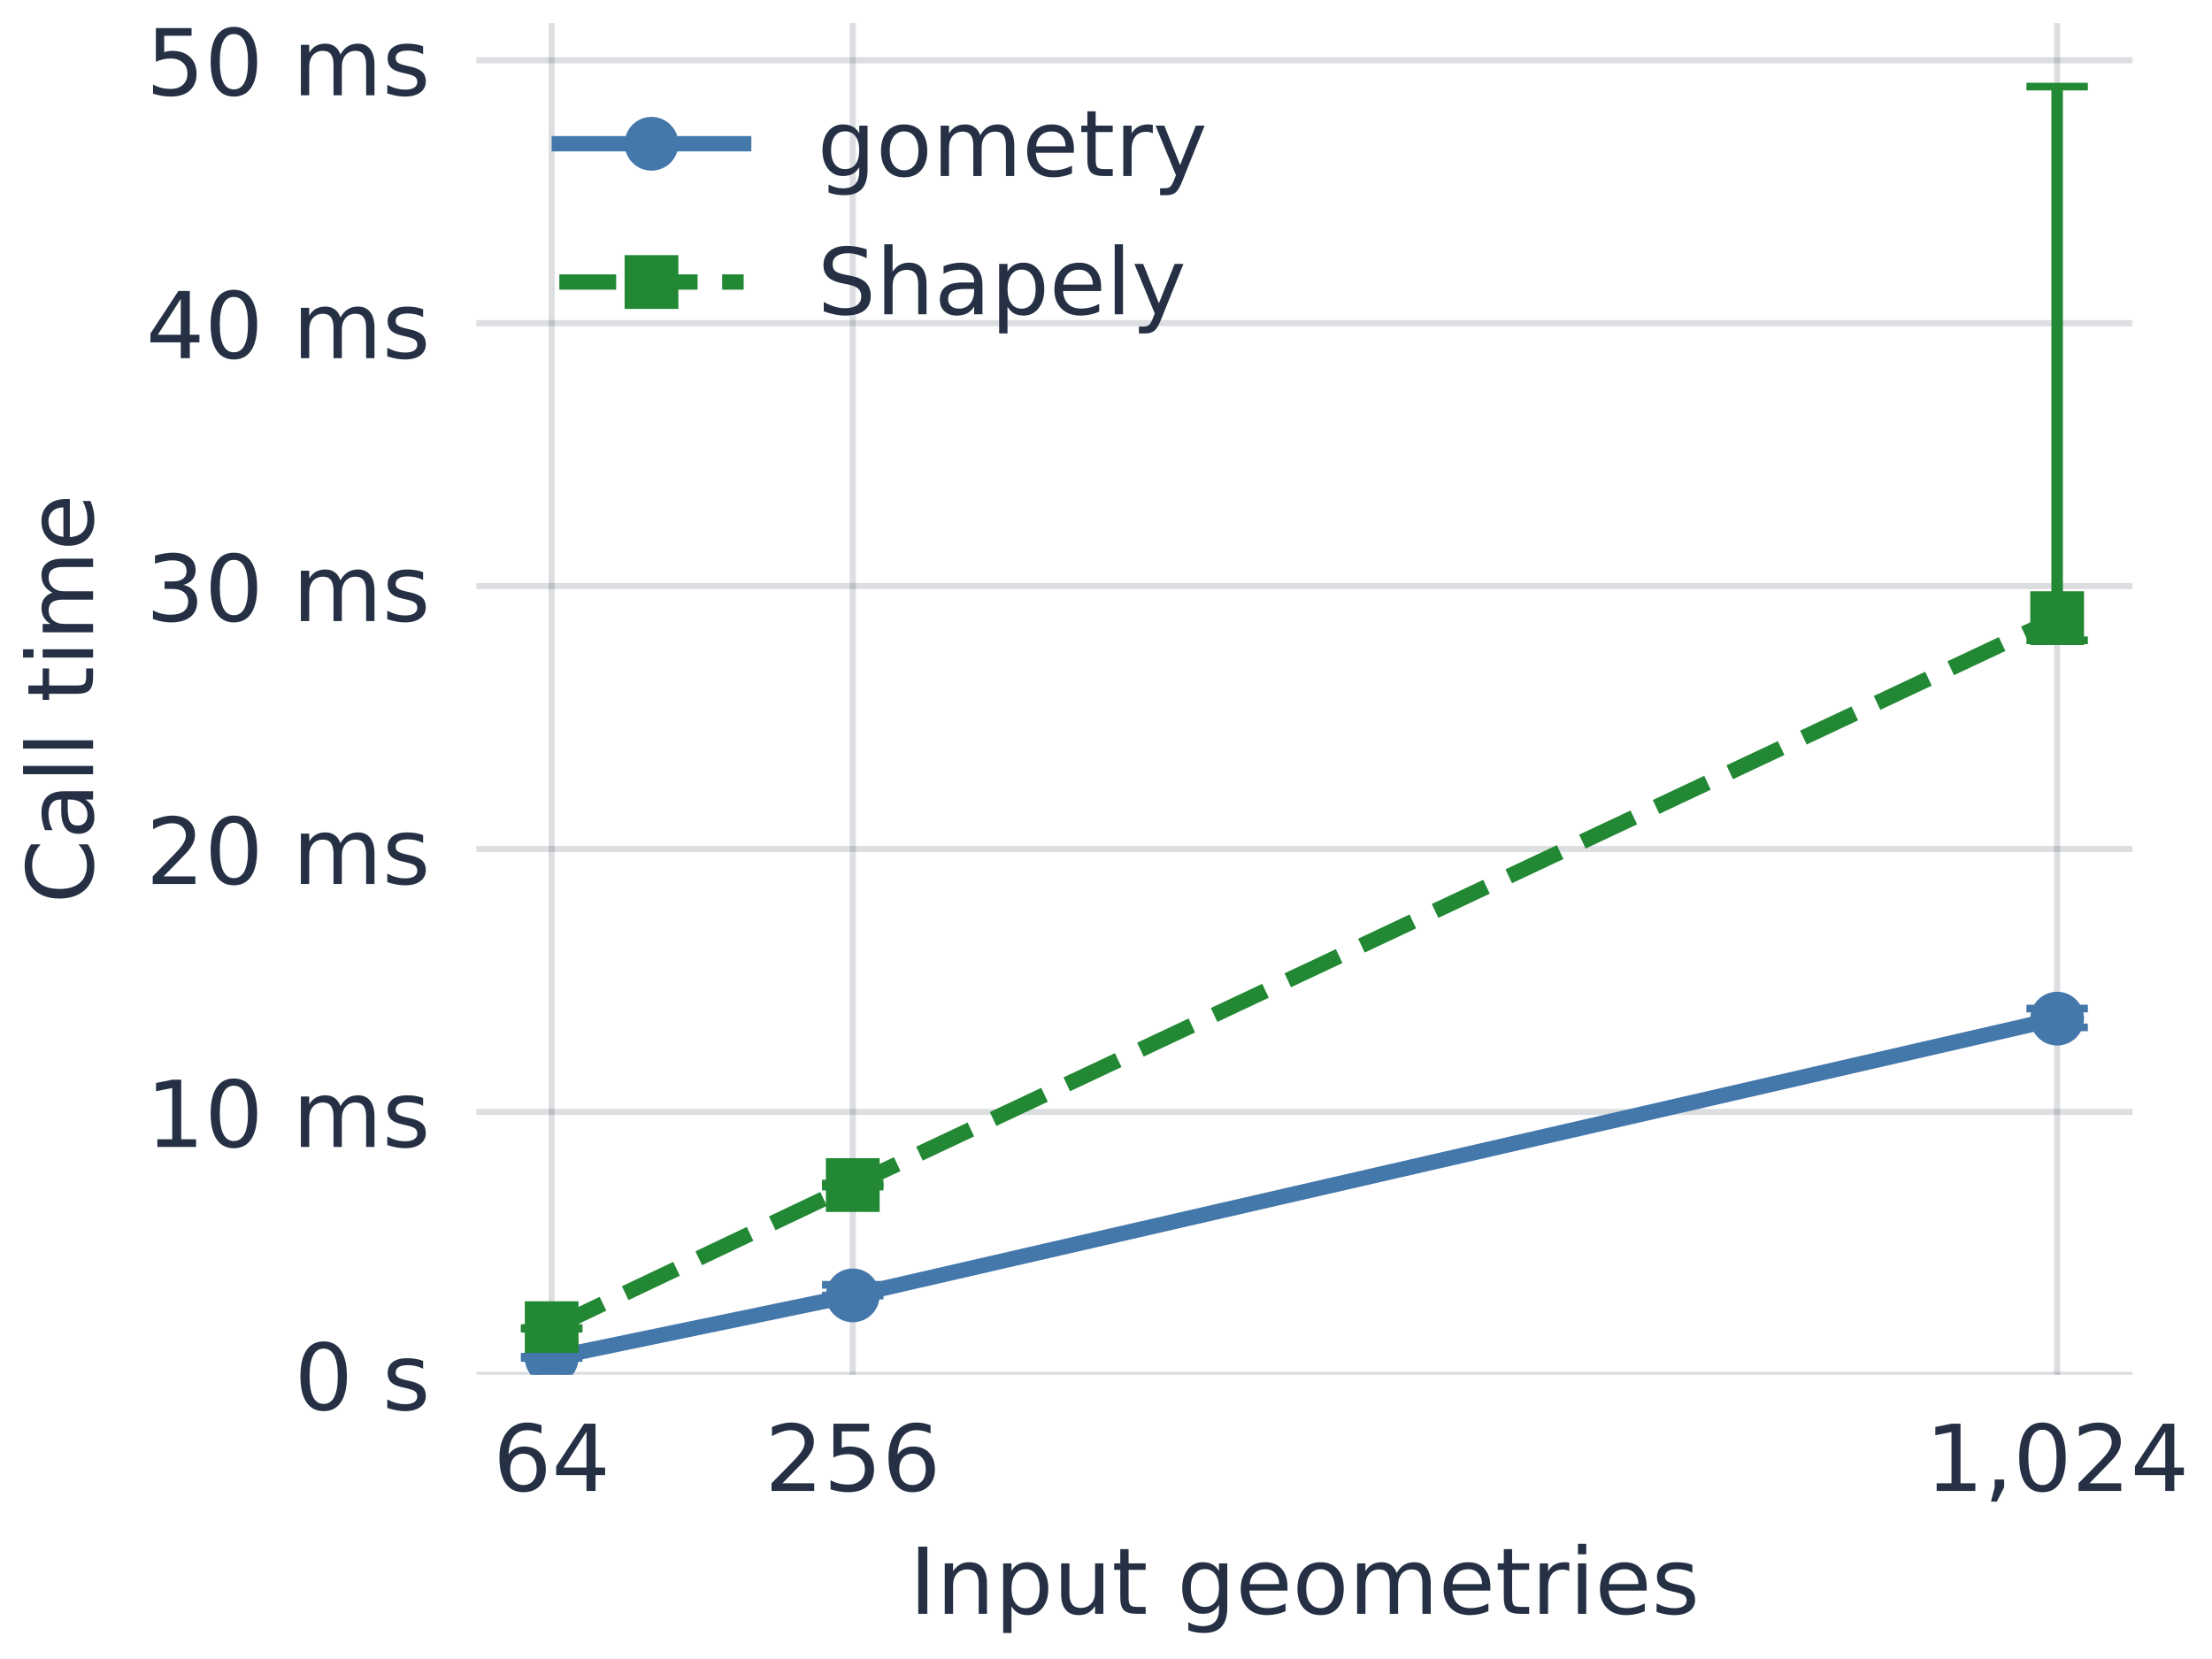
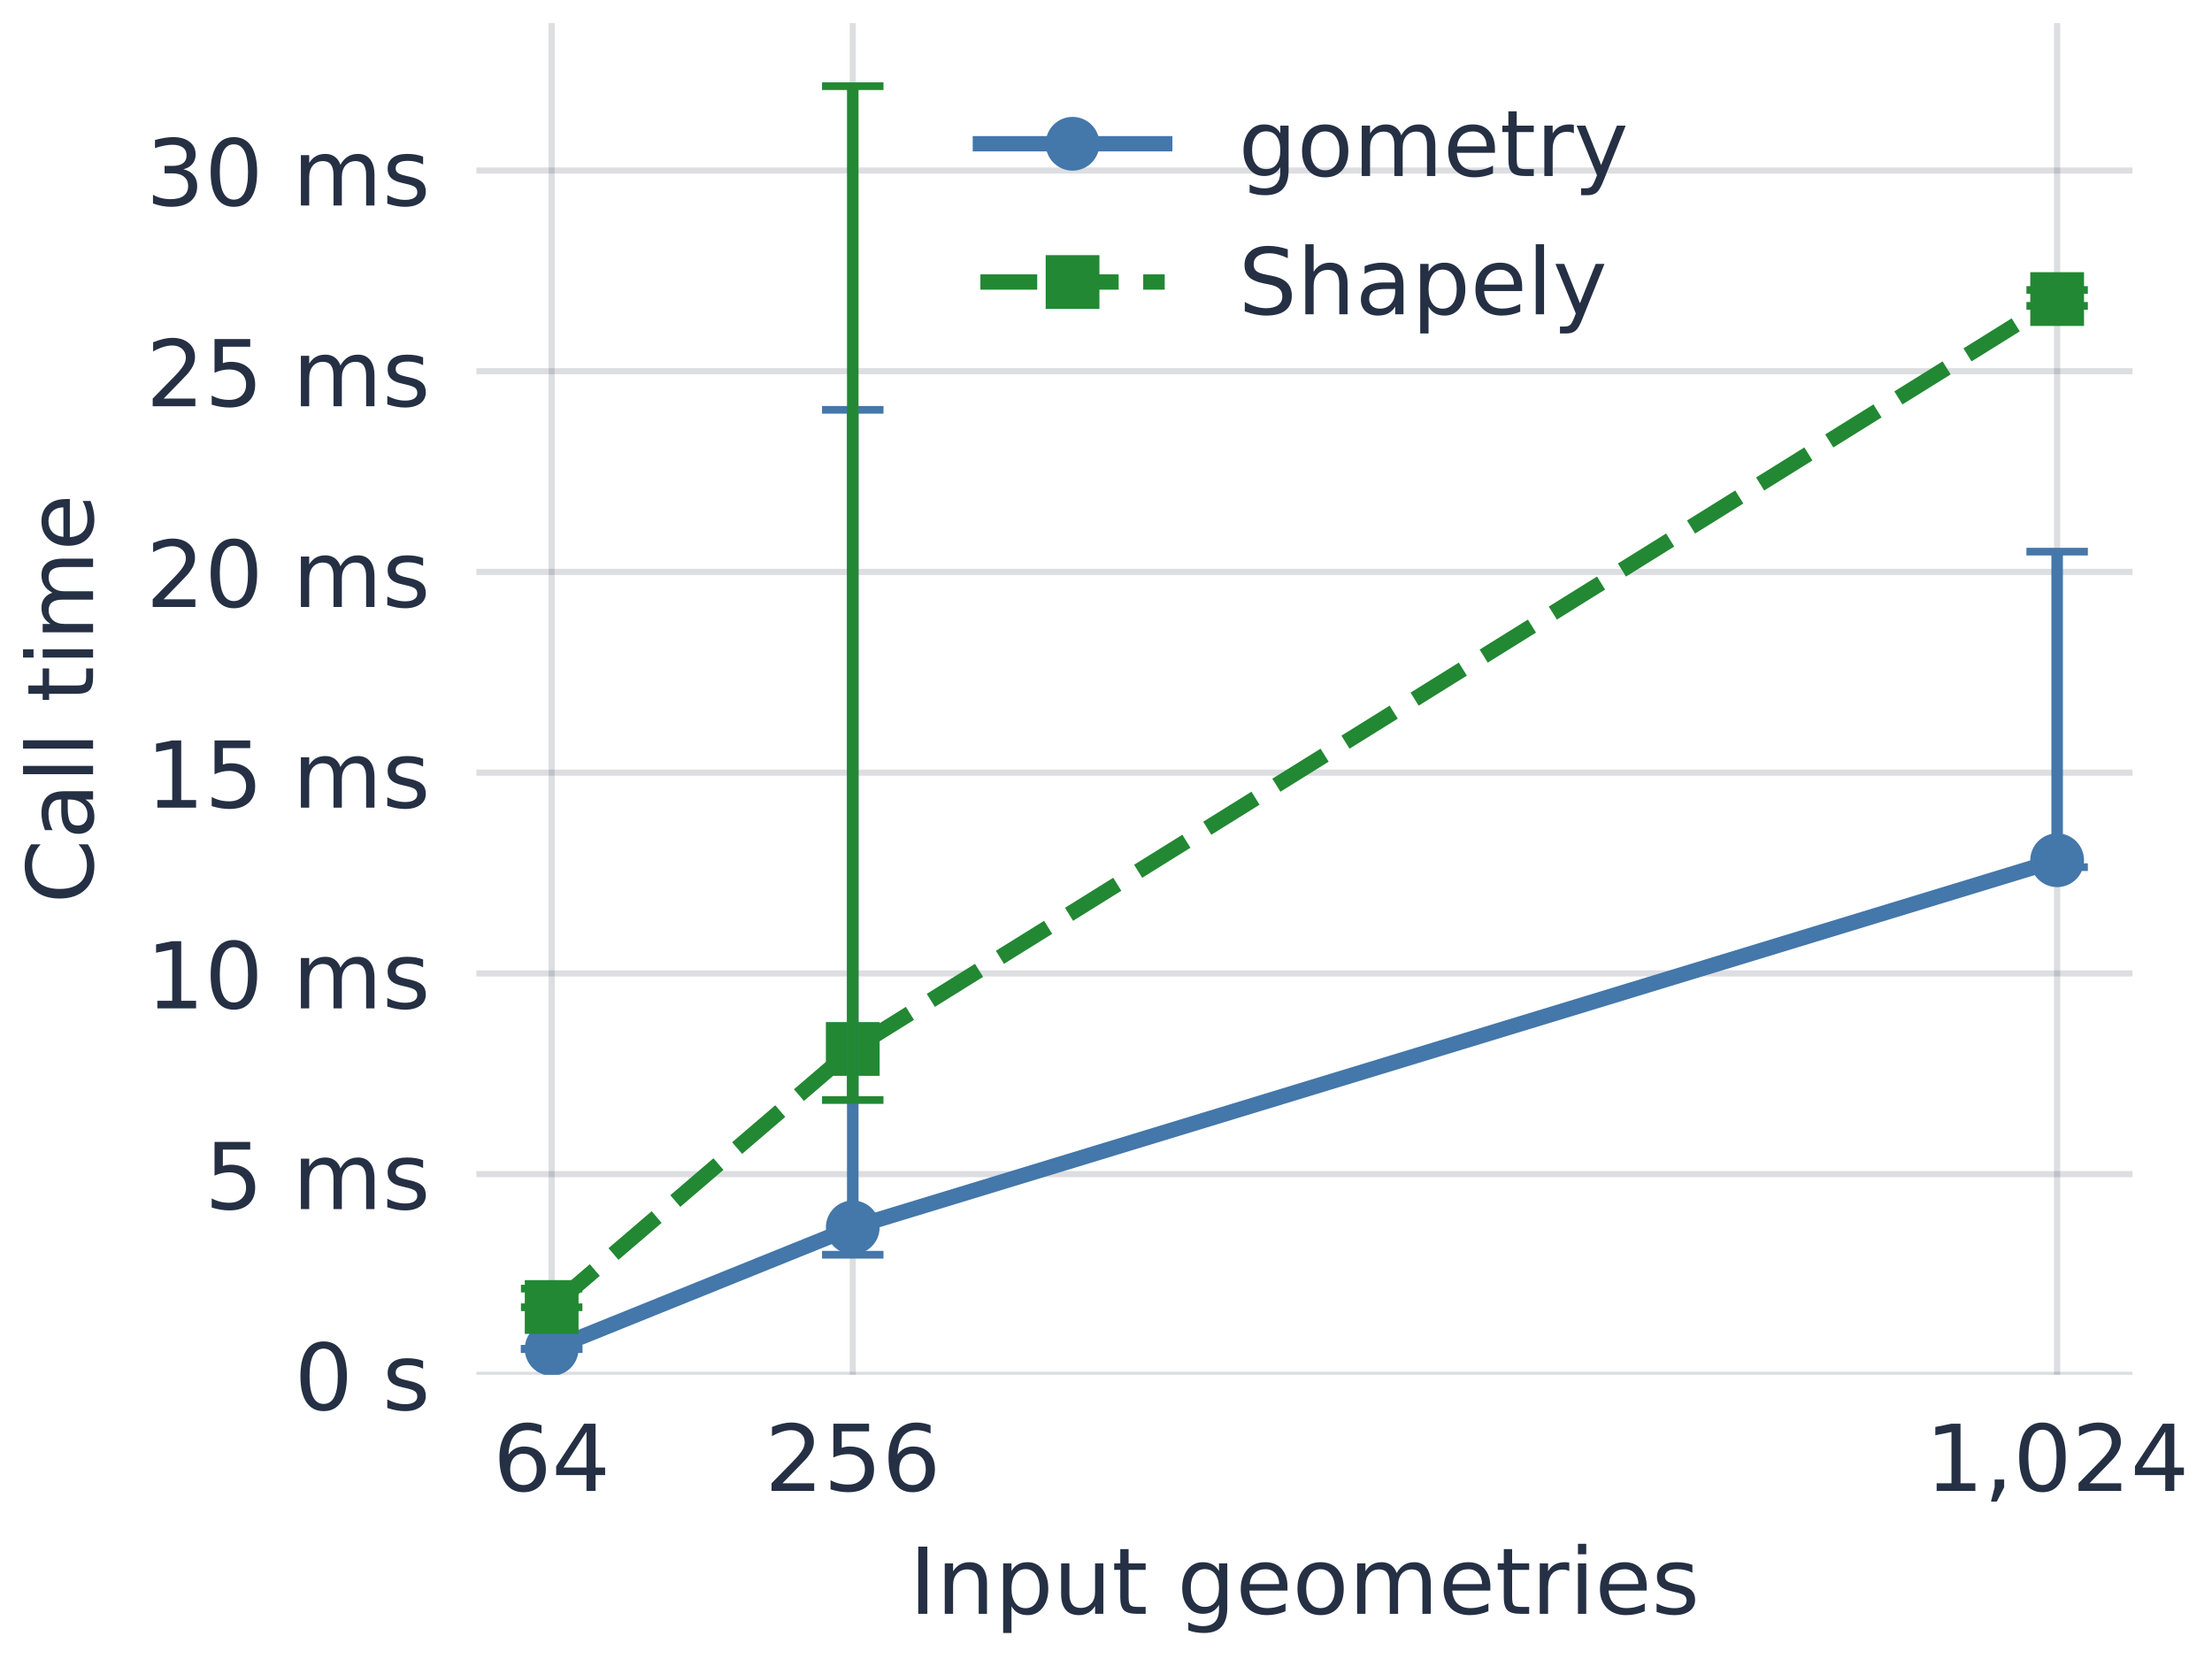
<svg xmlns="http://www.w3.org/2000/svg" xmlns:xlink="http://www.w3.org/1999/xlink" width="288pt" height="216pt" viewBox="0 0 288 216" version="1.1">
  <defs>
    <style type="text/css">*{stroke-linejoin: round; stroke-linecap: butt}</style>
  </defs>
  <g id="figure_1">
    <g id="patch_1">
      <path d="M 0 216 L 288 216 L 288 0 L 0 0 L 0 216 z " style="fill: none" />
    </g>
    <g id="axes_1">
      <g id="patch_2">
        <path d="M 62.025 178.999 L 277.638 178.999 L 277.638 3 L 62.025 3 L 62.025 178.999 z " style="fill: none" />
      </g>
      <g id="matplotlib.axis_1">
        <g id="xtick_1">
          <g id="line2d_1">
            <path d="M 71.826 178.999 L 71.826 3 " clip-path="url(#pf48d972adc)" style="fill: none; stroke: #253044; stroke-opacity: 0.16; stroke-width: 0.8; stroke-linecap: square" />
          </g>
          <g id="line2d_2" />
          <g id="text_1">
            <g style="fill: #253044" transform="translate(64.19054 194.116) scale(0.12 -0.12)">
              <defs>
                <path id="DejaVuSans-19" d="M 2113 2584 Q 1688 2584 1439 2293 Q 1191 2003 1191 1497 Q 1191 994 1439 701 Q 1688 409 2113 409 Q 2538 409 2786 701 Q 3034 994 3034 1497 Q 3034 2003 2786 2293 Q 2538 2584 2113 2584 z M 3366 4563 L 3366 3988 Q 3128 4100 2886 4159 Q 2644 4219 2406 4219 Q 1781 4219 1451 3797 Q 1122 3375 1075 2522 Q 1259 2794 1537 2939 Q 1816 3084 2150 3084 Q 2853 3084 3261 2657 Q 3669 2231 3669 1497 Q 3669 778 3244 343 Q 2819 -91 2113 -91 Q 1303 -91 875 529 Q 447 1150 447 2328 Q 447 3434 972 4092 Q 1497 4750 2381 4750 Q 2619 4750 2861 4703 Q 3103 4656 3366 4563 z " transform="scale(0.015625)" />
                <path id="DejaVuSans-17" d="M 2419 4116 L 825 1625 L 2419 1625 L 2419 4116 z M 2253 4666 L 3047 4666 L 3047 1625 L 3713 1625 L 3713 1100 L 3047 1100 L 3047 0 L 2419 0 L 2419 1100 L 313 1100 L 313 1709 L 2253 4666 z " transform="scale(0.015625)" />
              </defs>
              <use xlink:href="#DejaVuSans-19" />
              <use xlink:href="#DejaVuSans-17" transform="translate(63.625 0)" />
            </g>
          </g>
        </g>
        <g id="xtick_2">
          <g id="line2d_3">
            <path d="M 111.028 178.999 L 111.028 3 " clip-path="url(#pf48d972adc)" style="fill: none; stroke: #253044; stroke-opacity: 0.16; stroke-width: 0.8; stroke-linecap: square" />
          </g>
          <g id="line2d_4" />
          <g id="text_2">
            <g style="fill: #253044" transform="translate(99.57551 194.116) scale(0.12 -0.12)">
              <defs>
                <path id="DejaVuSans-15" d="M 1228 531 L 3431 531 L 3431 0 L 469 0 L 469 531 Q 828 903 1448 1529 Q 2069 2156 2228 2338 Q 2531 2678 2651 2914 Q 2772 3150 2772 3378 Q 2772 3750 2511 3984 Q 2250 4219 1831 4219 Q 1534 4219 1204 4116 Q 875 4013 500 3803 L 500 4441 Q 881 4594 1212 4672 Q 1544 4750 1819 4750 Q 2544 4750 2975 4387 Q 3406 4025 3406 3419 Q 3406 3131 3298 2873 Q 3191 2616 2906 2266 Q 2828 2175 2409 1742 Q 1991 1309 1228 531 z " transform="scale(0.015625)" />
                <path id="DejaVuSans-18" d="M 691 4666 L 3169 4666 L 3169 4134 L 1269 4134 L 1269 2991 Q 1406 3038 1543 3061 Q 1681 3084 1819 3084 Q 2600 3084 3056 2656 Q 3513 2228 3513 1497 Q 3513 744 3044 326 Q 2575 -91 1722 -91 Q 1428 -91 1123 -41 Q 819 9 494 109 L 494 744 Q 775 591 1075 516 Q 1375 441 1709 441 Q 2250 441 2565 725 Q 2881 1009 2881 1497 Q 2881 1984 2565 2268 Q 2250 2553 1709 2553 Q 1456 2553 1204 2497 Q 953 2441 691 2322 L 691 4666 z " transform="scale(0.015625)" />
              </defs>
              <use xlink:href="#DejaVuSans-15" />
              <use xlink:href="#DejaVuSans-18" transform="translate(63.625 0)" />
              <use xlink:href="#DejaVuSans-19" transform="translate(127.25 0)" />
            </g>
          </g>
        </g>
        <g id="xtick_3">
          <g id="line2d_5">
            <path d="M 267.838 178.999 L 267.838 3 " clip-path="url(#pf48d972adc)" style="fill: none; stroke: #253044; stroke-opacity: 0.16; stroke-width: 0.8; stroke-linecap: square" />
          </g>
          <g id="line2d_6" />
          <g id="text_3">
            <g style="fill: #253044" transform="translate(250.661 194.116) scale(0.12 -0.12)">
              <defs>
                <path id="DejaVuSans-14" d="M 794 531 L 1825 531 L 1825 4091 L 703 3866 L 703 4441 L 1819 4666 L 2450 4666 L 2450 531 L 3481 531 L 3481 0 L 794 0 L 794 531 z " transform="scale(0.015625)" />
                <path id="DejaVuSans-f" d="M 750 794 L 1409 794 L 1409 256 L 897 -744 L 494 -744 L 750 256 L 750 794 z " transform="scale(0.015625)" />
                <path id="DejaVuSans-13" d="M 2034 4250 Q 1547 4250 1301 3770 Q 1056 3291 1056 2328 Q 1056 1369 1301 889 Q 1547 409 2034 409 Q 2525 409 2770 889 Q 3016 1369 3016 2328 Q 3016 3291 2770 3770 Q 2525 4250 2034 4250 z M 2034 4750 Q 2819 4750 3233 4129 Q 3647 3509 3647 2328 Q 3647 1150 3233 529 Q 2819 -91 2034 -91 Q 1250 -91 836 529 Q 422 1150 422 2328 Q 422 3509 836 4129 Q 1250 4750 2034 4750 z " transform="scale(0.015625)" />
              </defs>
              <use xlink:href="#DejaVuSans-14" />
              <use xlink:href="#DejaVuSans-f" transform="translate(63.625 0)" />
              <use xlink:href="#DejaVuSans-13" transform="translate(95.40625 0)" />
              <use xlink:href="#DejaVuSans-15" transform="translate(159.0312 0)" />
              <use xlink:href="#DejaVuSans-17" transform="translate(222.6562 0)" />
            </g>
          </g>
        </g>
        <g id="text_4">
          <g style="fill: #253044" transform="translate(118.377 210.1169) scale(0.12 -0.12)">
            <defs>
              <path id="DejaVuSans-2c" d="M 628 4666 L 1259 4666 L 1259 0 L 628 0 L 628 4666 z " transform="scale(0.015625)" />
              <path id="DejaVuSans-51" d="M 3513 2113 L 3513 0 L 2938 0 L 2938 2094 Q 2938 2591 2744 2837 Q 2550 3084 2163 3084 Q 1697 3084 1428 2787 Q 1159 2491 1159 1978 L 1159 0 L 581 0 L 581 3500 L 1159 3500 L 1159 2956 Q 1366 3272 1645 3428 Q 1925 3584 2291 3584 Q 2894 3584 3203 3211 Q 3513 2838 3513 2113 z " transform="scale(0.015625)" />
              <path id="DejaVuSans-53" d="M 1159 525 L 1159 -1331 L 581 -1331 L 581 3500 L 1159 3500 L 1159 2969 Q 1341 3281 1617 3432 Q 1894 3584 2278 3584 Q 2916 3584 3314 3078 Q 3713 2572 3713 1747 Q 3713 922 3314 415 Q 2916 -91 2278 -91 Q 1894 -91 1617 61 Q 1341 213 1159 525 z M 3116 1747 Q 3116 2381 2855 2742 Q 2594 3103 2138 3103 Q 1681 3103 1420 2742 Q 1159 2381 1159 1747 Q 1159 1113 1420 752 Q 1681 391 2138 391 Q 2594 391 2855 752 Q 3116 1113 3116 1747 z " transform="scale(0.015625)" />
              <path id="DejaVuSans-58" d="M 544 1381 L 544 3500 L 1119 3500 L 1119 1403 Q 1119 906 1312 657 Q 1506 409 1894 409 Q 2359 409 2629 706 Q 2900 1003 2900 1516 L 2900 3500 L 3475 3500 L 3475 0 L 2900 0 L 2900 538 Q 2691 219 2414 64 Q 2138 -91 1772 -91 Q 1169 -91 856 284 Q 544 659 544 1381 z M 1991 3584 L 1991 3584 z " transform="scale(0.015625)" />
              <path id="DejaVuSans-57" d="M 1172 4494 L 1172 3500 L 2356 3500 L 2356 3053 L 1172 3053 L 1172 1153 Q 1172 725 1289 603 Q 1406 481 1766 481 L 2356 481 L 2356 0 L 1766 0 Q 1100 0 847 248 Q 594 497 594 1153 L 594 3053 L 172 3053 L 172 3500 L 594 3500 L 594 4494 L 1172 4494 z " transform="scale(0.015625)" />
              <path id="DejaVuSans-3" transform="scale(0.015625)" />
              <path id="DejaVuSans-4a" d="M 2906 1791 Q 2906 2416 2648 2759 Q 2391 3103 1925 3103 Q 1463 3103 1205 2759 Q 947 2416 947 1791 Q 947 1169 1205 825 Q 1463 481 1925 481 Q 2391 481 2648 825 Q 2906 1169 2906 1791 z M 3481 434 Q 3481 -459 3084 -895 Q 2688 -1331 1869 -1331 Q 1566 -1331 1297 -1286 Q 1028 -1241 775 -1147 L 775 -588 Q 1028 -725 1275 -790 Q 1522 -856 1778 -856 Q 2344 -856 2625 -561 Q 2906 -266 2906 331 L 2906 616 Q 2728 306 2450 153 Q 2172 0 1784 0 Q 1141 0 747 490 Q 353 981 353 1791 Q 353 2603 747 3093 Q 1141 3584 1784 3584 Q 2172 3584 2450 3431 Q 2728 3278 2906 2969 L 2906 3500 L 3481 3500 L 3481 434 z " transform="scale(0.015625)" />
              <path id="DejaVuSans-48" d="M 3597 1894 L 3597 1613 L 953 1613 Q 991 1019 1311 708 Q 1631 397 2203 397 Q 2534 397 2845 478 Q 3156 559 3463 722 L 3463 178 Q 3153 47 2828 -22 Q 2503 -91 2169 -91 Q 1331 -91 842 396 Q 353 884 353 1716 Q 353 2575 817 3079 Q 1281 3584 2069 3584 Q 2775 3584 3186 3129 Q 3597 2675 3597 1894 z M 3022 2063 Q 3016 2534 2758 2815 Q 2500 3097 2075 3097 Q 1594 3097 1305 2825 Q 1016 2553 972 2059 L 3022 2063 z " transform="scale(0.015625)" />
              <path id="DejaVuSans-52" d="M 1959 3097 Q 1497 3097 1228 2736 Q 959 2375 959 1747 Q 959 1119 1226 758 Q 1494 397 1959 397 Q 2419 397 2687 759 Q 2956 1122 2956 1747 Q 2956 2369 2687 2733 Q 2419 3097 1959 3097 z M 1959 3584 Q 2709 3584 3137 3096 Q 3566 2609 3566 1747 Q 3566 888 3137 398 Q 2709 -91 1959 -91 Q 1206 -91 779 398 Q 353 888 353 1747 Q 353 2609 779 3096 Q 1206 3584 1959 3584 z " transform="scale(0.015625)" />
              <path id="DejaVuSans-50" d="M 3328 2828 Q 3544 3216 3844 3400 Q 4144 3584 4550 3584 Q 5097 3584 5394 3201 Q 5691 2819 5691 2113 L 5691 0 L 5113 0 L 5113 2094 Q 5113 2597 4934 2840 Q 4756 3084 4391 3084 Q 3944 3084 3684 2787 Q 3425 2491 3425 1978 L 3425 0 L 2847 0 L 2847 2094 Q 2847 2600 2669 2842 Q 2491 3084 2119 3084 Q 1678 3084 1418 2786 Q 1159 2488 1159 1978 L 1159 0 L 581 0 L 581 3500 L 1159 3500 L 1159 2956 Q 1356 3278 1631 3431 Q 1906 3584 2284 3584 Q 2666 3584 2933 3390 Q 3200 3197 3328 2828 z " transform="scale(0.015625)" />
              <path id="DejaVuSans-55" d="M 2631 2963 Q 2534 3019 2420 3045 Q 2306 3072 2169 3072 Q 1681 3072 1420 2755 Q 1159 2438 1159 1844 L 1159 0 L 581 0 L 581 3500 L 1159 3500 L 1159 2956 Q 1341 3275 1631 3429 Q 1922 3584 2338 3584 Q 2397 3584 2469 3576 Q 2541 3569 2628 3553 L 2631 2963 z " transform="scale(0.015625)" />
              <path id="DejaVuSans-4c" d="M 603 3500 L 1178 3500 L 1178 0 L 603 0 L 603 3500 z M 603 4863 L 1178 4863 L 1178 4134 L 603 4134 L 603 4863 z " transform="scale(0.015625)" />
              <path id="DejaVuSans-56" d="M 2834 3397 L 2834 2853 Q 2591 2978 2328 3040 Q 2066 3103 1784 3103 Q 1356 3103 1142 2972 Q 928 2841 928 2578 Q 928 2378 1081 2264 Q 1234 2150 1697 2047 L 1894 2003 Q 2506 1872 2764 1633 Q 3022 1394 3022 966 Q 3022 478 2636 193 Q 2250 -91 1575 -91 Q 1294 -91 989 -36 Q 684 19 347 128 L 347 722 Q 666 556 975 473 Q 1284 391 1588 391 Q 1994 391 2212 530 Q 2431 669 2431 922 Q 2431 1156 2273 1281 Q 2116 1406 1581 1522 L 1381 1569 Q 847 1681 609 1914 Q 372 2147 372 2553 Q 372 3047 722 3315 Q 1072 3584 1716 3584 Q 2034 3584 2315 3537 Q 2597 3491 2834 3397 z " transform="scale(0.015625)" />
            </defs>
            <use xlink:href="#DejaVuSans-2c" />
            <use xlink:href="#DejaVuSans-51" transform="translate(29.5 0)" />
            <use xlink:href="#DejaVuSans-53" transform="translate(92.875 0)" />
            <use xlink:href="#DejaVuSans-58" transform="translate(156.3594 0)" />
            <use xlink:href="#DejaVuSans-57" transform="translate(219.7344 0)" />
            <use xlink:href="#DejaVuSans-3" transform="translate(258.9375 0)" />
            <use xlink:href="#DejaVuSans-4a" transform="translate(290.7188 0)" />
            <use xlink:href="#DejaVuSans-48" transform="translate(354.2031 0)" />
            <use xlink:href="#DejaVuSans-52" transform="translate(415.7344 0)" />
            <use xlink:href="#DejaVuSans-50" transform="translate(476.9219 0)" />
            <use xlink:href="#DejaVuSans-48" transform="translate(574.3281 0)" />
            <use xlink:href="#DejaVuSans-57" transform="translate(635.8594 0)" />
            <use xlink:href="#DejaVuSans-55" transform="translate(675.0625 0)" />
            <use xlink:href="#DejaVuSans-4c" transform="translate(716.1719 0)" />
            <use xlink:href="#DejaVuSans-48" transform="translate(743.9531 0)" />
            <use xlink:href="#DejaVuSans-56" transform="translate(805.4844 0)" />
          </g>
        </g>
      </g>
      <g id="matplotlib.axis_2">
        <g id="ytick_1">
          <g id="line2d_7">
            <path d="M 62.025 178.999 L 277.638 178.999 " clip-path="url(#pf48d972adc)" style="fill: none; stroke: #253044; stroke-opacity: 0.16; stroke-width: 0.8; stroke-linecap: square" />
          </g>
          <g id="line2d_8" />
          <g id="text_5">
            <g style="fill: #253044" transform="translate(38.32493 183.5574) scale(0.12 -0.12)">
              <use xlink:href="#DejaVuSans-13" />
              <use xlink:href="#DejaVuSans-3" transform="translate(63.625 0)" />
              <use xlink:href="#DejaVuSans-56" transform="translate(95.40625 0)" />
            </g>
          </g>
        </g>
        <g id="ytick_2">
          <g id="line2d_9">
-             <path d="M 62.025 144.768 L 277.638 144.768 " clip-path="url(#pf48d972adc)" style="fill: none; stroke: #253044; stroke-opacity: 0.16; stroke-width: 0.8; stroke-linecap: square" />
+             <path d="M 62.025 152.866 L 277.638 152.866 " clip-path="url(#pf48d972adc)" style="fill: none; stroke: #253044; stroke-opacity: 0.16; stroke-width: 0.8; stroke-linecap: square" />
          </g>
          <g id="line2d_10" />
          <g id="text_6">
-             <g style="fill: #253044" transform="translate(19.00118 149.3266) scale(0.12 -0.12)">
+             <g style="fill: #253044" transform="translate(26.63618 157.4243) scale(0.12 -0.12)">
+               <use xlink:href="#DejaVuSans-18" />
+               <use xlink:href="#DejaVuSans-3" transform="translate(63.625 0)" />
+               <use xlink:href="#DejaVuSans-50" transform="translate(95.40625 0)" />
+               <use xlink:href="#DejaVuSans-56" transform="translate(192.8125 0)" />
+             </g>
+           </g>
+         </g>
+         <g id="ytick_3">
+           <g id="line2d_11">
+             <path d="M 62.025 126.733 L 277.638 126.733 " clip-path="url(#pf48d972adc)" style="fill: none; stroke: #253044; stroke-opacity: 0.16; stroke-width: 0.8; stroke-linecap: square" />
+           </g>
+           <g id="line2d_12" />
+           <g id="text_7">
+             <g style="fill: #253044" transform="translate(19.00118 131.2911) scale(0.12 -0.12)">
              <use xlink:href="#DejaVuSans-14" />
              <use xlink:href="#DejaVuSans-13" transform="translate(63.625 0)" />
              <use xlink:href="#DejaVuSans-3" transform="translate(127.25 0)" />
              <use xlink:href="#DejaVuSans-50" transform="translate(159.0312 0)" />
              <use xlink:href="#DejaVuSans-56" transform="translate(256.4375 0)" />
            </g>
          </g>
        </g>
-         <g id="ytick_3">
-           <g id="line2d_11">
-             <path d="M 62.025 110.537 L 277.638 110.537 " clip-path="url(#pf48d972adc)" style="fill: none; stroke: #253044; stroke-opacity: 0.16; stroke-width: 0.8; stroke-linecap: square" />
-           </g>
-           <g id="line2d_12" />
-           <g id="text_7">
-             <g style="fill: #253044" transform="translate(19.00118 115.0957) scale(0.12 -0.12)">
+         <g id="ytick_4">
+           <g id="line2d_13">
+             <path d="M 62.025 100.599 L 277.638 100.599 " clip-path="url(#pf48d972adc)" style="fill: none; stroke: #253044; stroke-opacity: 0.16; stroke-width: 0.8; stroke-linecap: square" />
+           </g>
+           <g id="line2d_14" />
+           <g id="text_8">
+             <g style="fill: #253044" transform="translate(19.00118 105.158) scale(0.12 -0.12)">
+               <use xlink:href="#DejaVuSans-14" />
+               <use xlink:href="#DejaVuSans-18" transform="translate(63.625 0)" />
+               <use xlink:href="#DejaVuSans-3" transform="translate(127.25 0)" />
+               <use xlink:href="#DejaVuSans-50" transform="translate(159.0312 0)" />
+               <use xlink:href="#DejaVuSans-56" transform="translate(256.4375 0)" />
+             </g>
+           </g>
+         </g>
+         <g id="ytick_5">
+           <g id="line2d_15">
+             <path d="M 62.025 74.466 L 277.638 74.466 " clip-path="url(#pf48d972adc)" style="fill: none; stroke: #253044; stroke-opacity: 0.16; stroke-width: 0.8; stroke-linecap: square" />
+           </g>
+           <g id="line2d_16" />
+           <g id="text_9">
+             <g style="fill: #253044" transform="translate(19.00118 79.02483) scale(0.12 -0.12)">
              <use xlink:href="#DejaVuSans-15" />
              <use xlink:href="#DejaVuSans-13" transform="translate(63.625 0)" />
              <use xlink:href="#DejaVuSans-3" transform="translate(127.25 0)" />
              <use xlink:href="#DejaVuSans-50" transform="translate(159.0312 0)" />
              <use xlink:href="#DejaVuSans-56" transform="translate(256.4375 0)" />
            </g>
          </g>
        </g>
-         <g id="ytick_4">
-           <g id="line2d_13">
-             <path d="M 62.025 76.306 L 277.638 76.306 " clip-path="url(#pf48d972adc)" style="fill: none; stroke: #253044; stroke-opacity: 0.16; stroke-width: 0.8; stroke-linecap: square" />
-           </g>
-           <g id="line2d_14" />
-           <g id="text_8">
-             <g style="fill: #253044" transform="translate(19.00118 80.86483) scale(0.12 -0.12)">
+         <g id="ytick_6">
+           <g id="line2d_17">
+             <path d="M 62.025 48.333 L 277.638 48.333 " clip-path="url(#pf48d972adc)" style="fill: none; stroke: #253044; stroke-opacity: 0.16; stroke-width: 0.8; stroke-linecap: square" />
+           </g>
+           <g id="line2d_18" />
+           <g id="text_10">
+             <g style="fill: #253044" transform="translate(19.00118 52.89168) scale(0.12 -0.12)">
+               <use xlink:href="#DejaVuSans-15" />
+               <use xlink:href="#DejaVuSans-18" transform="translate(63.625 0)" />
+               <use xlink:href="#DejaVuSans-3" transform="translate(127.25 0)" />
+               <use xlink:href="#DejaVuSans-50" transform="translate(159.0312 0)" />
+               <use xlink:href="#DejaVuSans-56" transform="translate(256.4375 0)" />
+             </g>
+           </g>
+         </g>
+         <g id="ytick_7">
+           <g id="line2d_19">
+             <path d="M 62.025 22.2 L 277.638 22.2 " clip-path="url(#pf48d972adc)" style="fill: none; stroke: #253044; stroke-opacity: 0.16; stroke-width: 0.8; stroke-linecap: square" />
+           </g>
+           <g id="line2d_20" />
+           <g id="text_11">
+             <g style="fill: #253044" transform="translate(19.00118 26.75854) scale(0.12 -0.12)">
              <defs>
                <path id="DejaVuSans-16" d="M 2597 2516 Q 3050 2419 3304 2112 Q 3559 1806 3559 1356 Q 3559 666 3084 287 Q 2609 -91 1734 -91 Q 1441 -91 1130 -33 Q 819 25 488 141 L 488 750 Q 750 597 1062 519 Q 1375 441 1716 441 Q 2309 441 2620 675 Q 2931 909 2931 1356 Q 2931 1769 2642 2001 Q 2353 2234 1838 2234 L 1294 2234 L 1294 2753 L 1863 2753 Q 2328 2753 2575 2939 Q 2822 3125 2822 3475 Q 2822 3834 2567 4026 Q 2313 4219 1838 4219 Q 1578 4219 1281 4162 Q 984 4106 628 3988 L 628 4550 Q 988 4650 1302 4700 Q 1616 4750 1894 4750 Q 2613 4750 3031 4423 Q 3450 4097 3450 3541 Q 3450 3153 3228 2886 Q 3006 2619 2597 2516 z " transform="scale(0.015625)" />
              </defs>
              <use xlink:href="#DejaVuSans-16" />
              <use xlink:href="#DejaVuSans-13" transform="translate(63.625 0)" />
              <use xlink:href="#DejaVuSans-3" transform="translate(127.25 0)" />
              <use xlink:href="#DejaVuSans-50" transform="translate(159.0312 0)" />
              <use xlink:href="#DejaVuSans-56" transform="translate(256.4375 0)" />
            </g>
          </g>
        </g>
-         <g id="ytick_5">
-           <g id="line2d_15">
-             <path d="M 62.025 42.075 L 277.638 42.075 " clip-path="url(#pf48d972adc)" style="fill: none; stroke: #253044; stroke-opacity: 0.16; stroke-width: 0.8; stroke-linecap: square" />
-           </g>
-           <g id="line2d_16" />
-           <g id="text_9">
-             <g style="fill: #253044" transform="translate(19.00118 46.63397) scale(0.12 -0.12)">
-               <use xlink:href="#DejaVuSans-17" />
-               <use xlink:href="#DejaVuSans-13" transform="translate(63.625 0)" />
-               <use xlink:href="#DejaVuSans-3" transform="translate(127.25 0)" />
-               <use xlink:href="#DejaVuSans-50" transform="translate(159.0312 0)" />
-               <use xlink:href="#DejaVuSans-56" transform="translate(256.4375 0)" />
-             </g>
-           </g>
-         </g>
-         <g id="ytick_6">
-           <g id="line2d_17">
-             <path d="M 62.025 7.845 L 277.638 7.845 " clip-path="url(#pf48d972adc)" style="fill: none; stroke: #253044; stroke-opacity: 0.16; stroke-width: 0.8; stroke-linecap: square" />
-           </g>
-           <g id="line2d_18" />
-           <g id="text_10">
-             <g style="fill: #253044" transform="translate(19.00118 12.40311) scale(0.12 -0.12)">
-               <use xlink:href="#DejaVuSans-18" />
-               <use xlink:href="#DejaVuSans-13" transform="translate(63.625 0)" />
-               <use xlink:href="#DejaVuSans-3" transform="translate(127.25 0)" />
-               <use xlink:href="#DejaVuSans-50" transform="translate(159.0312 0)" />
-               <use xlink:href="#DejaVuSans-56" transform="translate(256.4375 0)" />
-             </g>
-           </g>
-         </g>
-         <g id="text_11">
+         <g id="text_12">
          <g style="fill: #253044" transform="translate(12.11837 117.662) rotate(-90) scale(0.12 -0.12)">
            <defs>
              <path id="DejaVuSans-26" d="M 4122 4306 L 4122 3641 Q 3803 3938 3442 4084 Q 3081 4231 2675 4231 Q 1875 4231 1450 3742 Q 1025 3253 1025 2328 Q 1025 1406 1450 917 Q 1875 428 2675 428 Q 3081 428 3442 575 Q 3803 722 4122 1019 L 4122 359 Q 3791 134 3420 21 Q 3050 -91 2638 -91 Q 1578 -91 968 557 Q 359 1206 359 2328 Q 359 3453 968 4101 Q 1578 4750 2638 4750 Q 3056 4750 3426 4639 Q 3797 4528 4122 4306 z " transform="scale(0.015625)" />
              <path id="DejaVuSans-44" d="M 2194 1759 Q 1497 1759 1228 1600 Q 959 1441 959 1056 Q 959 750 1161 570 Q 1363 391 1709 391 Q 2188 391 2477 730 Q 2766 1069 2766 1631 L 2766 1759 L 2194 1759 z M 3341 1997 L 3341 0 L 2766 0 L 2766 531 Q 2569 213 2275 61 Q 1981 -91 1556 -91 Q 1019 -91 701 211 Q 384 513 384 1019 Q 384 1609 779 1909 Q 1175 2209 1959 2209 L 2766 2209 L 2766 2266 Q 2766 2663 2505 2880 Q 2244 3097 1772 3097 Q 1472 3097 1187 3025 Q 903 2953 641 2809 L 641 3341 Q 956 3463 1253 3523 Q 1550 3584 1831 3584 Q 2591 3584 2966 3190 Q 3341 2797 3341 1997 z " transform="scale(0.015625)" />
              <path id="DejaVuSans-4f" d="M 603 4863 L 1178 4863 L 1178 0 L 603 0 L 603 4863 z " transform="scale(0.015625)" />
            </defs>
            <use xlink:href="#DejaVuSans-26" />
            <use xlink:href="#DejaVuSans-44" transform="translate(69.82812 0)" />
            <use xlink:href="#DejaVuSans-4f" transform="translate(131.1094 0)" />
            <use xlink:href="#DejaVuSans-4f" transform="translate(158.8906 0)" />
            <use xlink:href="#DejaVuSans-3" transform="translate(186.6719 0)" />
            <use xlink:href="#DejaVuSans-57" transform="translate(218.4531 0)" />
            <use xlink:href="#DejaVuSans-4c" transform="translate(257.6562 0)" />
            <use xlink:href="#DejaVuSans-50" transform="translate(285.4375 0)" />
            <use xlink:href="#DejaVuSans-48" transform="translate(382.8438 0)" />
          </g>
        </g>
      </g>
-       <g id="line2d_19">
-         <path d="M 71.826 176.789 L 111.028 168.658 L 267.838 132.626 " clip-path="url(#pf48d972adc)" style="fill: none; stroke: #4477aa; stroke-width: 2; stroke-linecap: square" />
+       <g id="line2d_21">
+         <path d="M 71.826 175.626 L 111.028 159.802 L 267.838 112.002 " clip-path="url(#pf48d972adc)" style="fill: none; stroke: #4477aa; stroke-width: 2; stroke-linecap: square" />
        <defs>
          <path id="m4e5c353c37" d="M 0 3 C 0.796 3 1.559 2.684 2.121 2.121 C 2.684 1.559 3 0.796 3 0 C 3 -0.796 2.684 -1.559 2.121 -2.121 C 1.559 -2.684 0.796 -3 0 -3 C -0.796 -3 -1.559 -2.684 -2.121 -2.121 C -2.684 -1.559 -3 -0.796 -3 0 C -3 0.796 -2.684 1.559 -2.121 2.121 C -1.559 2.684 -0.796 3 0 3 z " style="stroke: #4477aa" />
        </defs>
        <g clip-path="url(#pf48d972adc)">
-           <use xlink:href="#m4e5c353c37" x="71.826" y="176.789" style="fill: #4477aa; stroke: #4477aa" />
-           <use xlink:href="#m4e5c353c37" x="111.028" y="168.658" style="fill: #4477aa; stroke: #4477aa" />
-           <use xlink:href="#m4e5c353c37" x="267.838" y="132.626" style="fill: #4477aa; stroke: #4477aa" />
-         </g>
-       </g>
-       <g id="line2d_20">
-         <path d="M 71.826 172.923 L 111.028 154.292 L 267.838 80.481 " clip-path="url(#pf48d972adc)" style="fill: none; stroke-dasharray: 7.4,3.2; stroke-dashoffset: 0; stroke: #228833; stroke-width: 2" />
+           <use xlink:href="#m4e5c353c37" x="71.826" y="175.626" style="fill: #4477aa; stroke: #4477aa" />
+           <use xlink:href="#m4e5c353c37" x="111.028" y="159.802" style="fill: #4477aa; stroke: #4477aa" />
+           <use xlink:href="#m4e5c353c37" x="267.838" y="112.002" style="fill: #4477aa; stroke: #4477aa" />
+         </g>
+       </g>
+       <g id="line2d_22">
+         <path d="M 71.826 170.171 L 111.028 136.574 L 267.838 38.938 " clip-path="url(#pf48d972adc)" style="fill: none; stroke-dasharray: 7.4,3.2; stroke-dashoffset: 0; stroke: #228833; stroke-width: 2" />
        <defs>
          <path id="m59efee9241" d="M -3 3 L 3 3 L 3 -3 L -3 -3 z " style="stroke: #228833; stroke-linejoin: miter" />
        </defs>
        <g clip-path="url(#pf48d972adc)">
-           <use xlink:href="#m59efee9241" x="71.826" y="172.923" style="fill: #228833; stroke: #228833; stroke-linejoin: miter" />
-           <use xlink:href="#m59efee9241" x="111.028" y="154.292" style="fill: #228833; stroke: #228833; stroke-linejoin: miter" />
-           <use xlink:href="#m59efee9241" x="267.838" y="80.481" style="fill: #228833; stroke: #228833; stroke-linejoin: miter" />
+           <use xlink:href="#m59efee9241" x="71.826" y="170.171" style="fill: #228833; stroke: #228833; stroke-linejoin: miter" />
+           <use xlink:href="#m59efee9241" x="111.028" y="136.574" style="fill: #228833; stroke: #228833; stroke-linejoin: miter" />
+           <use xlink:href="#m59efee9241" x="267.838" y="38.938" style="fill: #228833; stroke: #228833; stroke-linejoin: miter" />
        </g>
      </g>
      <g id="LineCollection_1">
-         <path d="M 71.826 176.811 L 71.826 176.64 " clip-path="url(#pf48d972adc)" style="fill: none; stroke: #4477aa; stroke-width: 1.5" />
-       </g>
-       <g id="line2d_21">
+         <path d="M 71.826 175.657 L 71.826 175.602 " clip-path="url(#pf48d972adc)" style="fill: none; stroke: #4477aa; stroke-width: 1.5" />
+       </g>
+       <g id="line2d_23">
        <defs>
          <path id="m83a3b47bb3" d="M 4 0 L -4 -0 " style="stroke: #4477aa" />
        </defs>
        <g clip-path="url(#pf48d972adc)">
-           <use xlink:href="#m83a3b47bb3" x="71.826" y="176.811" style="fill: #4477aa; stroke: #4477aa" />
-         </g>
-       </g>
-       <g id="line2d_22">
-         <g clip-path="url(#pf48d972adc)">
-           <use xlink:href="#m83a3b47bb3" x="71.826" y="176.64" style="fill: #4477aa; stroke: #4477aa" />
+           <use xlink:href="#m83a3b47bb3" x="71.826" y="175.657" style="fill: #4477aa; stroke: #4477aa" />
+         </g>
+       </g>
+       <g id="line2d_24">
+         <g clip-path="url(#pf48d972adc)">
+           <use xlink:href="#m83a3b47bb3" x="71.826" y="175.602" style="fill: #4477aa; stroke: #4477aa" />
        </g>
      </g>
      <g id="LineCollection_2">
-         <path d="M 111.028 168.682 L 111.028 167.281 " clip-path="url(#pf48d972adc)" style="fill: none; stroke: #4477aa; stroke-width: 1.5" />
-       </g>
-       <g id="line2d_23">
-         <g clip-path="url(#pf48d972adc)">
-           <use xlink:href="#m83a3b47bb3" x="111.028" y="168.682" style="fill: #4477aa; stroke: #4477aa" />
-         </g>
-       </g>
-       <g id="line2d_24">
-         <g clip-path="url(#pf48d972adc)">
-           <use xlink:href="#m83a3b47bb3" x="111.028" y="167.281" style="fill: #4477aa; stroke: #4477aa" />
+         <path d="M 111.028 163.365 L 111.028 53.362 " clip-path="url(#pf48d972adc)" style="fill: none; stroke: #4477aa; stroke-width: 1.5" />
+       </g>
+       <g id="line2d_25">
+         <g clip-path="url(#pf48d972adc)">
+           <use xlink:href="#m83a3b47bb3" x="111.028" y="163.365" style="fill: #4477aa; stroke: #4477aa" />
+         </g>
+       </g>
+       <g id="line2d_26">
+         <g clip-path="url(#pf48d972adc)">
+           <use xlink:href="#m83a3b47bb3" x="111.028" y="53.362" style="fill: #4477aa; stroke: #4477aa" />
        </g>
      </g>
      <g id="LineCollection_3">
-         <path d="M 267.838 133.762 L 267.838 131.314 " clip-path="url(#pf48d972adc)" style="fill: none; stroke: #4477aa; stroke-width: 1.5" />
-       </g>
-       <g id="line2d_25">
-         <g clip-path="url(#pf48d972adc)">
-           <use xlink:href="#m83a3b47bb3" x="267.838" y="133.762" style="fill: #4477aa; stroke: #4477aa" />
-         </g>
-       </g>
-       <g id="line2d_26">
-         <g clip-path="url(#pf48d972adc)">
-           <use xlink:href="#m83a3b47bb3" x="267.838" y="131.314" style="fill: #4477aa; stroke: #4477aa" />
+         <path d="M 267.838 112.902 L 267.838 71.823 " clip-path="url(#pf48d972adc)" style="fill: none; stroke: #4477aa; stroke-width: 1.5" />
+       </g>
+       <g id="line2d_27">
+         <g clip-path="url(#pf48d972adc)">
+           <use xlink:href="#m83a3b47bb3" x="267.838" y="112.902" style="fill: #4477aa; stroke: #4477aa" />
+         </g>
+       </g>
+       <g id="line2d_28">
+         <g clip-path="url(#pf48d972adc)">
+           <use xlink:href="#m83a3b47bb3" x="267.838" y="71.823" style="fill: #4477aa; stroke: #4477aa" />
        </g>
      </g>
      <g id="LineCollection_4">
-         <path d="M 71.826 172.999 L 71.826 172.91 " clip-path="url(#pf48d972adc)" style="fill: none; stroke: #228833; stroke-width: 1.5" />
-       </g>
-       <g id="line2d_27">
+         <path d="M 71.826 170.203 L 71.826 167.777 " clip-path="url(#pf48d972adc)" style="fill: none; stroke: #228833; stroke-width: 1.5" />
+       </g>
+       <g id="line2d_29">
        <defs>
          <path id="mb35ccb0ca6" d="M 4 0 L -4 -0 " style="stroke: #228833" />
        </defs>
        <g clip-path="url(#pf48d972adc)">
-           <use xlink:href="#mb35ccb0ca6" x="71.826" y="172.999" style="fill: #228833; stroke: #228833" />
-         </g>
-       </g>
-       <g id="line2d_28">
-         <g clip-path="url(#pf48d972adc)">
-           <use xlink:href="#mb35ccb0ca6" x="71.826" y="172.91" style="fill: #228833; stroke: #228833" />
+           <use xlink:href="#mb35ccb0ca6" x="71.826" y="170.203" style="fill: #228833; stroke: #228833" />
+         </g>
+       </g>
+       <g id="line2d_30">
+         <g clip-path="url(#pf48d972adc)">
+           <use xlink:href="#mb35ccb0ca6" x="71.826" y="167.777" style="fill: #228833; stroke: #228833" />
        </g>
      </g>
      <g id="LineCollection_5">
-         <path d="M 111.028 154.487 L 111.028 154.103 " clip-path="url(#pf48d972adc)" style="fill: none; stroke: #228833; stroke-width: 1.5" />
-       </g>
-       <g id="line2d_29">
-         <g clip-path="url(#pf48d972adc)">
-           <use xlink:href="#mb35ccb0ca6" x="111.028" y="154.487" style="fill: #228833; stroke: #228833" />
-         </g>
-       </g>
-       <g id="line2d_30">
-         <g clip-path="url(#pf48d972adc)">
-           <use xlink:href="#mb35ccb0ca6" x="111.028" y="154.103" style="fill: #228833; stroke: #228833" />
+         <path d="M 111.028 143.226 L 111.028 11.222 " clip-path="url(#pf48d972adc)" style="fill: none; stroke: #228833; stroke-width: 1.5" />
+       </g>
+       <g id="line2d_31">
+         <g clip-path="url(#pf48d972adc)">
+           <use xlink:href="#mb35ccb0ca6" x="111.028" y="143.226" style="fill: #228833; stroke: #228833" />
+         </g>
+       </g>
+       <g id="line2d_32">
+         <g clip-path="url(#pf48d972adc)">
+           <use xlink:href="#mb35ccb0ca6" x="111.028" y="11.222" style="fill: #228833; stroke: #228833" />
        </g>
      </g>
      <g id="LineCollection_6">
-         <path d="M 267.838 83.369 L 267.838 11.277 " clip-path="url(#pf48d972adc)" style="fill: none; stroke: #228833; stroke-width: 1.5" />
-       </g>
-       <g id="line2d_31">
-         <g clip-path="url(#pf48d972adc)">
-           <use xlink:href="#mb35ccb0ca6" x="267.838" y="83.369" style="fill: #228833; stroke: #228833" />
-         </g>
-       </g>
-       <g id="line2d_32">
-         <g clip-path="url(#pf48d972adc)">
-           <use xlink:href="#mb35ccb0ca6" x="267.838" y="11.277" style="fill: #228833; stroke: #228833" />
+         <path d="M 267.838 39.825 L 267.838 37.753 " clip-path="url(#pf48d972adc)" style="fill: none; stroke: #228833; stroke-width: 1.5" />
+       </g>
+       <g id="line2d_33">
+         <g clip-path="url(#pf48d972adc)">
+           <use xlink:href="#mb35ccb0ca6" x="267.838" y="39.825" style="fill: #228833; stroke: #228833" />
+         </g>
+       </g>
+       <g id="line2d_34">
+         <g clip-path="url(#pf48d972adc)">
+           <use xlink:href="#mb35ccb0ca6" x="267.838" y="37.753" style="fill: #228833; stroke: #228833" />
        </g>
      </g>
      <g id="legend_1">
-         <g id="line2d_33">
-           <path d="M 72.825 18.718 L 84.825 18.718 L 96.825 18.718 " style="fill: none; stroke: #4477aa; stroke-width: 2; stroke-linecap: square" />
+         <g id="line2d_35">
+           <path d="M 127.645 18.718 L 139.645 18.718 L 151.645 18.718 " style="fill: none; stroke: #4477aa; stroke-width: 2; stroke-linecap: square" />
          <g>
-             <use xlink:href="#m4e5c353c37" x="84.825" y="18.718" style="fill: #4477aa; stroke: #4477aa" />
-           </g>
-         </g>
-         <g id="text_12">
-           <g style="fill: #253044" transform="translate(106.4249 22.91837) scale(0.12 -0.12)">
+             <use xlink:href="#m4e5c353c37" x="139.645" y="18.718" style="fill: #4477aa; stroke: #4477aa" />
+           </g>
+         </g>
+         <g id="text_13">
+           <g style="fill: #253044" transform="translate(161.2451 22.91837) scale(0.12 -0.12)">
            <defs>
              <path id="DejaVuSans-5c" d="M 2059 -325 Q 1816 -950 1584 -1140 Q 1353 -1331 966 -1331 L 506 -1331 L 506 -850 L 844 -850 Q 1081 -850 1212 -737 Q 1344 -625 1503 -206 L 1606 56 L 191 3500 L 800 3500 L 1894 763 L 2988 3500 L 3597 3500 L 2059 -325 z " transform="scale(0.015625)" />
            </defs>
            <use xlink:href="#DejaVuSans-4a" />
            <use xlink:href="#DejaVuSans-52" transform="translate(63.48438 0)" />
            <use xlink:href="#DejaVuSans-50" transform="translate(124.6719 0)" />
            <use xlink:href="#DejaVuSans-48" transform="translate(222.0781 0)" />
            <use xlink:href="#DejaVuSans-57" transform="translate(283.6094 0)" />
            <use xlink:href="#DejaVuSans-55" transform="translate(322.8125 0)" />
            <use xlink:href="#DejaVuSans-5c" transform="translate(363.9219 0)" />
          </g>
        </g>
-         <g id="line2d_34">
-           <path d="M 72.825 36.719 L 84.825 36.719 L 96.825 36.719 " style="fill: none; stroke-dasharray: 7.4,3.2; stroke-dashoffset: 0; stroke: #228833; stroke-width: 2" />
+         <g id="line2d_36">
+           <path d="M 127.645 36.719 L 139.645 36.719 L 151.645 36.719 " style="fill: none; stroke-dasharray: 7.4,3.2; stroke-dashoffset: 0; stroke: #228833; stroke-width: 2" />
          <g>
-             <use xlink:href="#m59efee9241" x="84.825" y="36.719" style="fill: #228833; stroke: #228833; stroke-linejoin: miter" />
-           </g>
-         </g>
-         <g id="text_13">
-           <g style="fill: #253044" transform="translate(106.4249 40.9193) scale(0.12 -0.12)">
+             <use xlink:href="#m59efee9241" x="139.645" y="36.719" style="fill: #228833; stroke: #228833; stroke-linejoin: miter" />
+           </g>
+         </g>
+         <g id="text_14">
+           <g style="fill: #253044" transform="translate(161.2451 40.9193) scale(0.12 -0.12)">
            <defs>
              <path id="DejaVuSans-36" d="M 3425 4513 L 3425 3897 Q 3066 4069 2747 4153 Q 2428 4238 2131 4238 Q 1616 4238 1336 4038 Q 1056 3838 1056 3469 Q 1056 3159 1242 3001 Q 1428 2844 1947 2747 L 2328 2669 Q 3034 2534 3370 2195 Q 3706 1856 3706 1288 Q 3706 609 3251 259 Q 2797 -91 1919 -91 Q 1588 -91 1214 -16 Q 841 59 441 206 L 441 856 Q 825 641 1194 531 Q 1563 422 1919 422 Q 2459 422 2753 634 Q 3047 847 3047 1241 Q 3047 1584 2836 1778 Q 2625 1972 2144 2069 L 1759 2144 Q 1053 2284 737 2584 Q 422 2884 422 3419 Q 422 4038 858 4394 Q 1294 4750 2059 4750 Q 2388 4750 2728 4690 Q 3069 4631 3425 4513 z " transform="scale(0.015625)" />
              <path id="DejaVuSans-4b" d="M 3513 2113 L 3513 0 L 2938 0 L 2938 2094 Q 2938 2591 2744 2837 Q 2550 3084 2163 3084 Q 1697 3084 1428 2787 Q 1159 2491 1159 1978 L 1159 0 L 581 0 L 581 4863 L 1159 4863 L 1159 2956 Q 1366 3272 1645 3428 Q 1925 3584 2291 3584 Q 2894 3584 3203 3211 Q 3513 2838 3513 2113 z " transform="scale(0.015625)" />
            </defs>
            <use xlink:href="#DejaVuSans-36" />
            <use xlink:href="#DejaVuSans-4b" transform="translate(63.48438 0)" />
            <use xlink:href="#DejaVuSans-44" transform="translate(126.8594 0)" />
            <use xlink:href="#DejaVuSans-53" transform="translate(188.1406 0)" />
            <use xlink:href="#DejaVuSans-48" transform="translate(251.625 0)" />
            <use xlink:href="#DejaVuSans-4f" transform="translate(313.1562 0)" />
            <use xlink:href="#DejaVuSans-5c" transform="translate(340.9375 0)" />
          </g>
        </g>
      </g>
    </g>
  </g>
  <defs>
    <clipPath id="pf48d972adc">
      <rect x="62.025" y="3" width="215.614" height="175.999" />
    </clipPath>
  </defs>
</svg>
